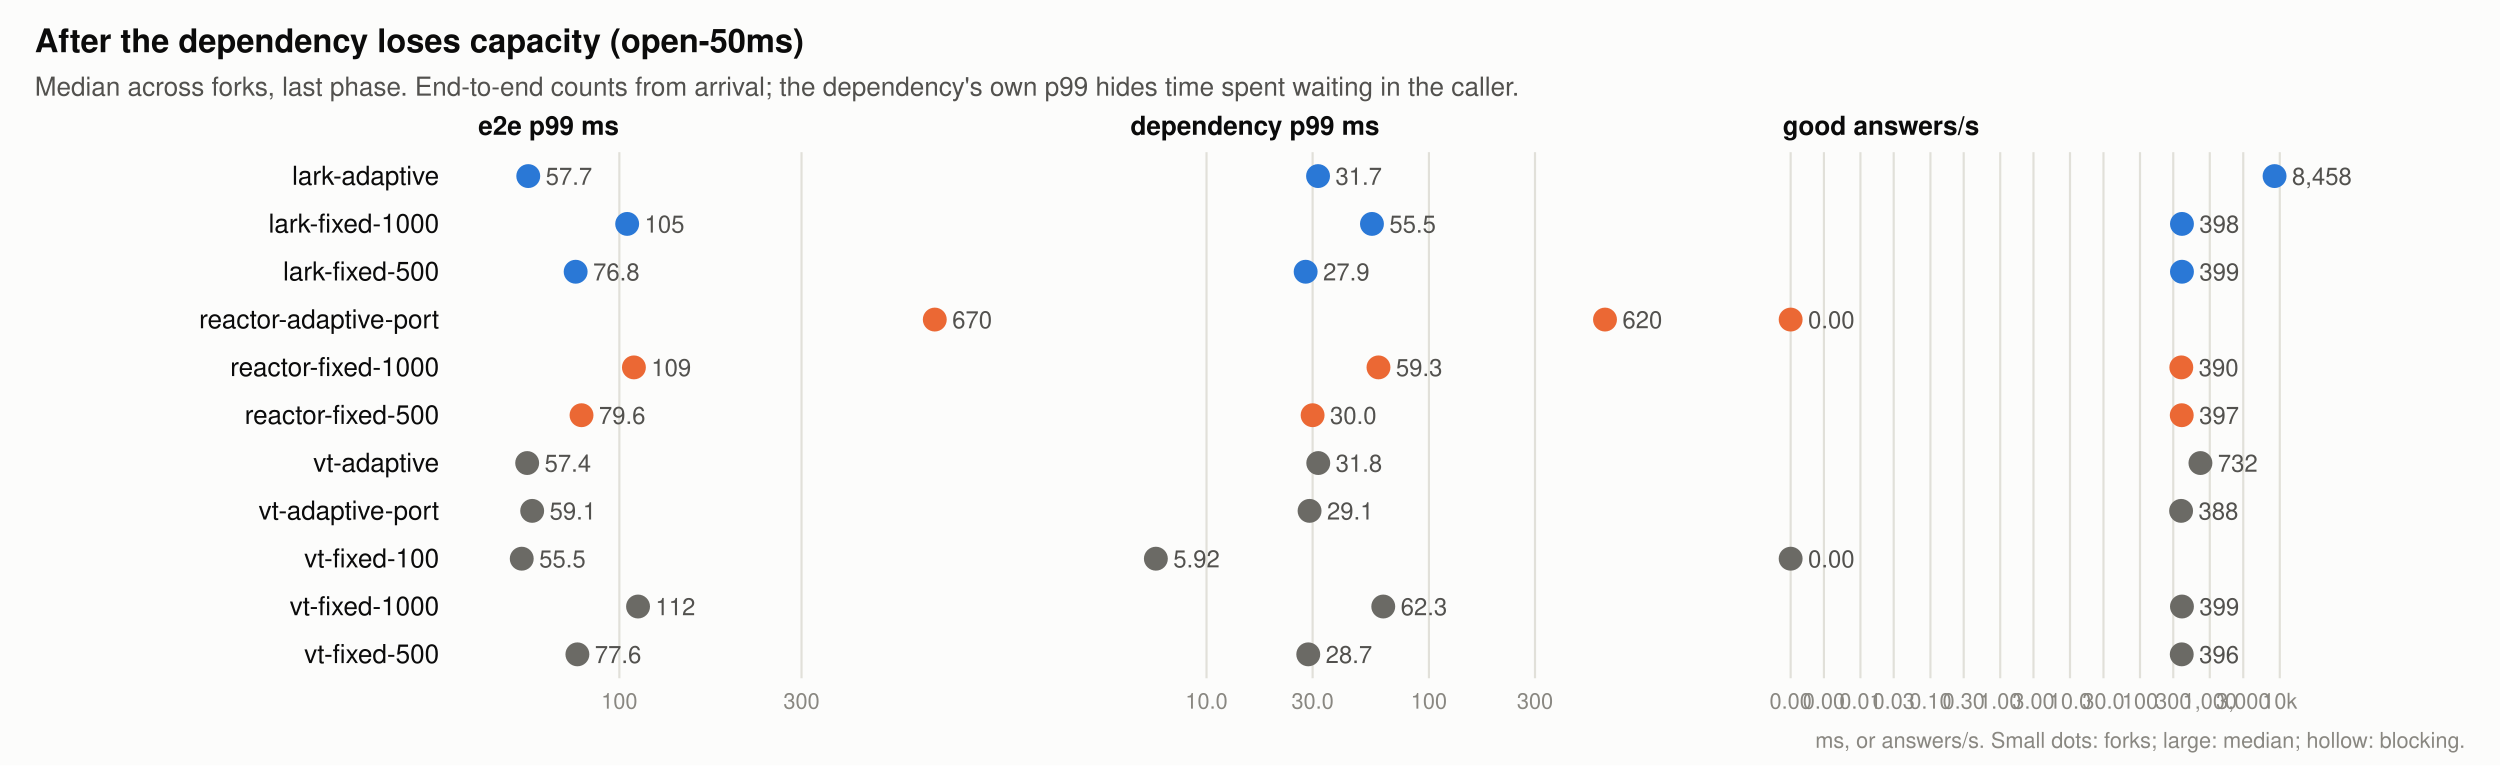
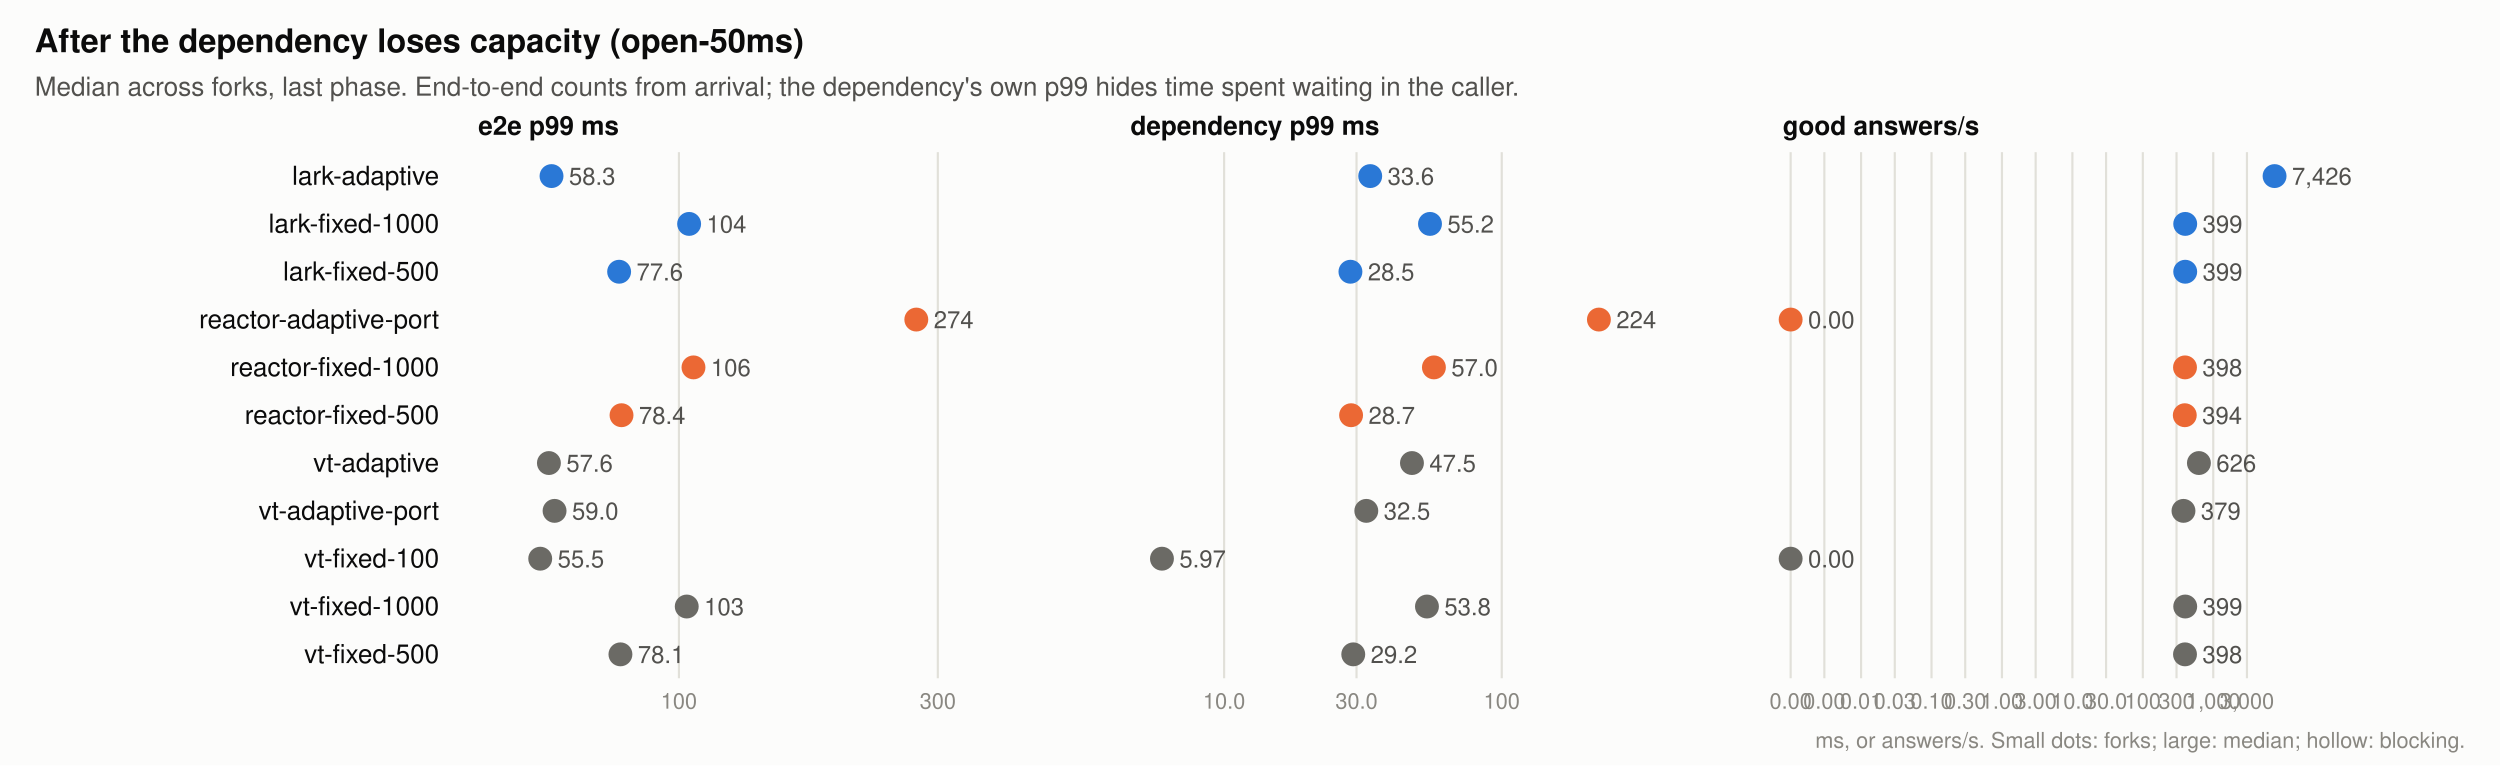
<svg xmlns="http://www.w3.org/2000/svg" viewBox="0 0 1150 352" width="1150" height="352" role="img" aria-label="After the dependency loses capacity (open-50ms)">
  <style>
text { font-family: -apple-system, BlinkMacSystemFont, "Segoe UI", Helvetica, Arial, sans-serif; }
.bg { fill: #fcfcfb; } .t1 { fill: #0b0b0b; } .t2 { fill: #52514e; } .mu { fill: #898781; }
.grid { stroke: #e1e0d9; stroke-width: 1; }
.jdk { fill: #6b6a65; stroke: #6b6a65; } .lark { fill: #2a78d6; stroke: #2a78d6; }
.reactor { fill: #eb6834; stroke: #eb6834; } .pekko { fill: #1baf7a; stroke: #1baf7a; }
.hollow { fill: #fcfcfb; stroke-width: 2; }
@media (prefers-color-scheme: dark) {
  .bg { fill: #1a1a19; } .t1 { fill: #f0efec; } .t2 { fill: #c3c2b7; } .grid { stroke: #2c2c2a; }
  .jdk { fill: #a8a79f; stroke: #a8a79f; } .lark { fill: #3987e5; stroke: #3987e5; }
  .reactor { fill: #d95926; stroke: #d95926; } .pekko { fill: #199e70; stroke: #199e70; }
  .hollow { fill: #1a1a19; }
}
</style>
  <rect class="bg" width="1150" height="352" />
  <text class="t1" x="16" y="24" font-size="15" font-weight="600">After the dependency loses capacity (open-50ms)</text>
  <text class="t2" x="16" y="44" font-size="12">Median across forks, last phase. End-to-end counts from arrival; the dependency's own p99 hides time spent waiting in the caller.</text>
  <text class="t1" x="220" y="62" font-size="12" font-weight="600">e2e p99 ms</text>
-   <line class="grid" x1="284.9" y1="70" x2="284.9" y2="312" />
-   <text class="mu" x="284.9" y="326" font-size="10" text-anchor="middle">100</text>
-   <line class="grid" x1="368.7" y1="70" x2="368.7" y2="312" />
-   <text class="mu" x="368.7" y="326" font-size="10" text-anchor="middle">300</text>
+   <line class="grid" x1="312.3" y1="70" x2="312.3" y2="312" />
+   <text class="mu" x="312.3" y="326" font-size="10" text-anchor="middle">100</text>
+   <line class="grid" x1="431.4" y1="70" x2="431.4" y2="312" />
+   <text class="mu" x="431.4" y="326" font-size="10" text-anchor="middle">300</text>
  <text class="t1" x="202" y="85.0" font-size="12" text-anchor="end">lark-adaptive</text>
-   <line class="lark" x1="243.0" y1="81.0" x2="243.0" y2="81.0" stroke-width="2" opacity="0.5" />
-   <circle class="lark" cx="243.0" cy="81.0" r="2" opacity="0.7" />
-   <circle class="lark" cx="243.0" cy="81.0" r="5" />
-   <text class="t2" x="251.0" y="85.0" font-size="11">57.7</text>
+   <line class="lark" x1="253.7" y1="81.0" x2="253.7" y2="81.0" stroke-width="2" opacity="0.5" />
+   <circle class="lark" cx="253.7" cy="81.0" r="2" opacity="0.7" />
+   <circle class="lark" cx="253.7" cy="81.0" r="5" />
+   <text class="t2" x="261.7" y="85.0" font-size="11">58.3</text>
  <text class="t1" x="202" y="107.0" font-size="12" text-anchor="end">lark-fixed-1000</text>
-   <line class="lark" x1="288.5" y1="103.0" x2="288.5" y2="103.0" stroke-width="2" opacity="0.5" />
-   <circle class="lark" cx="288.5" cy="103.0" r="2" opacity="0.7" />
-   <circle class="lark" cx="288.5" cy="103.0" r="5" />
-   <text class="t2" x="296.5" y="107.0" font-size="11">105</text>
+   <line class="lark" x1="317.0" y1="103.0" x2="317.0" y2="103.0" stroke-width="2" opacity="0.5" />
+   <circle class="lark" cx="317.0" cy="103.0" r="2" opacity="0.7" />
+   <circle class="lark" cx="317.0" cy="103.0" r="5" />
+   <text class="t2" x="325.0" y="107.0" font-size="11">104</text>
  <text class="t1" x="202" y="129.0" font-size="12" text-anchor="end">lark-fixed-500</text>
-   <line class="lark" x1="264.8" y1="125.0" x2="264.8" y2="125.0" stroke-width="2" opacity="0.5" />
-   <circle class="lark" cx="264.8" cy="125.0" r="2" opacity="0.7" />
-   <circle class="lark" cx="264.8" cy="125.0" r="5" />
-   <text class="t2" x="272.8" y="129.0" font-size="11">76.8</text>
+   <line class="lark" x1="284.8" y1="125.0" x2="284.8" y2="125.0" stroke-width="2" opacity="0.5" />
+   <circle class="lark" cx="284.8" cy="125.0" r="2" opacity="0.7" />
+   <circle class="lark" cx="284.8" cy="125.0" r="5" />
+   <text class="t2" x="292.8" y="129.0" font-size="11">77.6</text>
  <text class="t1" x="202" y="151.0" font-size="12" text-anchor="end">reactor-adaptive-port</text>
-   <line class="reactor" x1="430.0" y1="147.0" x2="430.0" y2="147.0" stroke-width="2" opacity="0.5" />
-   <circle class="reactor" cx="430.0" cy="147.0" r="2" opacity="0.7" />
-   <circle class="reactor" cx="430.0" cy="147.0" r="5" />
-   <text class="t2" x="438.0" y="151.0" font-size="11">670</text>
+   <line class="reactor" x1="421.5" y1="147.0" x2="421.5" y2="147.0" stroke-width="2" opacity="0.5" />
+   <circle class="reactor" cx="421.5" cy="147.0" r="2" opacity="0.7" />
+   <circle class="reactor" cx="421.5" cy="147.0" r="5" />
+   <text class="t2" x="429.5" y="151.0" font-size="11">274</text>
  <text class="t1" x="202" y="173.0" font-size="12" text-anchor="end">reactor-fixed-1000</text>
-   <line class="reactor" x1="291.6" y1="169.0" x2="291.6" y2="169.0" stroke-width="2" opacity="0.5" />
-   <circle class="reactor" cx="291.6" cy="169.0" r="2" opacity="0.7" />
-   <circle class="reactor" cx="291.6" cy="169.0" r="5" />
-   <text class="t2" x="299.6" y="173.0" font-size="11">109</text>
+   <line class="reactor" x1="319.0" y1="169.0" x2="319.0" y2="169.0" stroke-width="2" opacity="0.5" />
+   <circle class="reactor" cx="319.0" cy="169.0" r="2" opacity="0.7" />
+   <circle class="reactor" cx="319.0" cy="169.0" r="5" />
+   <text class="t2" x="327.0" y="173.0" font-size="11">106</text>
  <text class="t1" x="202" y="195.0" font-size="12" text-anchor="end">reactor-fixed-500</text>
-   <line class="reactor" x1="267.5" y1="191.0" x2="267.5" y2="191.0" stroke-width="2" opacity="0.5" />
-   <circle class="reactor" cx="267.5" cy="191.0" r="2" opacity="0.7" />
-   <circle class="reactor" cx="267.5" cy="191.0" r="5" />
-   <text class="t2" x="275.5" y="195.0" font-size="11">79.6</text>
+   <line class="reactor" x1="285.9" y1="191.0" x2="285.9" y2="191.0" stroke-width="2" opacity="0.5" />
+   <circle class="reactor" cx="285.9" cy="191.0" r="2" opacity="0.7" />
+   <circle class="reactor" cx="285.9" cy="191.0" r="5" />
+   <text class="t2" x="293.9" y="195.0" font-size="11">78.4</text>
  <text class="t1" x="202" y="217.0" font-size="12" text-anchor="end">vt-adaptive</text>
-   <line class="jdk" x1="242.5" y1="213.0" x2="242.5" y2="213.0" stroke-width="2" opacity="0.5" />
-   <circle class="jdk" cx="242.5" cy="213.0" r="2" opacity="0.7" />
-   <circle class="jdk" cx="242.5" cy="213.0" r="5" />
-   <text class="t2" x="250.5" y="217.0" font-size="11">57.4</text>
+   <line class="jdk" x1="252.5" y1="213.0" x2="252.5" y2="213.0" stroke-width="2" opacity="0.5" />
+   <circle class="jdk" cx="252.5" cy="213.0" r="2" opacity="0.7" />
+   <circle class="jdk" cx="252.5" cy="213.0" r="5" />
+   <text class="t2" x="260.5" y="217.0" font-size="11">57.6</text>
  <text class="t1" x="202" y="239.0" font-size="12" text-anchor="end">vt-adaptive-port</text>
-   <line class="jdk" x1="244.8" y1="235.0" x2="244.8" y2="235.0" stroke-width="2" opacity="0.5" />
-   <circle class="jdk" cx="244.8" cy="235.0" r="2" opacity="0.7" />
-   <circle class="jdk" cx="244.8" cy="235.0" r="5" />
-   <text class="t2" x="252.8" y="239.0" font-size="11">59.1</text>
+   <line class="jdk" x1="255.1" y1="235.0" x2="255.1" y2="235.0" stroke-width="2" opacity="0.5" />
+   <circle class="jdk" cx="255.1" cy="235.0" r="2" opacity="0.7" />
+   <circle class="jdk" cx="255.1" cy="235.0" r="5" />
+   <text class="t2" x="263.1" y="239.0" font-size="11">59.0</text>
  <text class="t1" x="202" y="261.0" font-size="12" text-anchor="end">vt-fixed-100</text>
-   <line class="jdk" x1="240.0" y1="257.0" x2="240.0" y2="257.0" stroke-width="2" opacity="0.5" />
-   <circle class="jdk" cx="240.0" cy="257.0" r="2" opacity="0.7" />
-   <circle class="jdk" cx="240.0" cy="257.0" r="5" />
-   <text class="t2" x="248.0" y="261.0" font-size="11">55.5</text>
+   <line class="jdk" x1="248.5" y1="257.0" x2="248.5" y2="257.0" stroke-width="2" opacity="0.5" />
+   <circle class="jdk" cx="248.5" cy="257.0" r="2" opacity="0.7" />
+   <circle class="jdk" cx="248.5" cy="257.0" r="5" />
+   <text class="t2" x="256.5" y="261.0" font-size="11">55.5</text>
  <text class="t1" x="202" y="283.0" font-size="12" text-anchor="end">vt-fixed-1000</text>
-   <line class="jdk" x1="293.5" y1="279.0" x2="293.5" y2="279.0" stroke-width="2" opacity="0.5" />
-   <circle class="jdk" cx="293.5" cy="279.0" r="2" opacity="0.7" />
-   <circle class="jdk" cx="293.5" cy="279.0" r="5" />
-   <text class="t2" x="301.5" y="283.0" font-size="11">112</text>
+   <line class="jdk" x1="315.9" y1="279.0" x2="315.9" y2="279.0" stroke-width="2" opacity="0.5" />
+   <circle class="jdk" cx="315.9" cy="279.0" r="2" opacity="0.7" />
+   <circle class="jdk" cx="315.9" cy="279.0" r="5" />
+   <text class="t2" x="323.9" y="283.0" font-size="11">103</text>
  <text class="t1" x="202" y="305.0" font-size="12" text-anchor="end">vt-fixed-500</text>
-   <line class="jdk" x1="265.6" y1="301.0" x2="265.6" y2="301.0" stroke-width="2" opacity="0.5" />
-   <circle class="jdk" cx="265.6" cy="301.0" r="2" opacity="0.7" />
-   <circle class="jdk" cx="265.6" cy="301.0" r="5" />
-   <text class="t2" x="273.6" y="305.0" font-size="11">77.6</text>
+   <line class="jdk" x1="285.4" y1="301.0" x2="285.4" y2="301.0" stroke-width="2" opacity="0.5" />
+   <circle class="jdk" cx="285.4" cy="301.0" r="2" opacity="0.7" />
+   <circle class="jdk" cx="285.4" cy="301.0" r="5" />
+   <text class="t2" x="293.4" y="305.0" font-size="11">78.1</text>
  <text class="t1" x="520" y="62" font-size="12" font-weight="600">dependency p99 ms</text>
-   <line class="grid" x1="555.0" y1="70" x2="555.0" y2="312" />
-   <text class="mu" x="555.0" y="326" font-size="10" text-anchor="middle">10.0</text>
-   <line class="grid" x1="603.8" y1="70" x2="603.8" y2="312" />
-   <text class="mu" x="603.8" y="326" font-size="10" text-anchor="middle">30.0</text>
-   <line class="grid" x1="657.3" y1="70" x2="657.3" y2="312" />
-   <text class="mu" x="657.3" y="326" font-size="10" text-anchor="middle">100</text>
-   <line class="grid" x1="706.1" y1="70" x2="706.1" y2="312" />
-   <text class="mu" x="706.1" y="326" font-size="10" text-anchor="middle">300</text>
-   <line class="lark" x1="606.3" y1="81.0" x2="606.3" y2="81.0" stroke-width="2" opacity="0.5" />
-   <circle class="lark" cx="606.3" cy="81.0" r="2" opacity="0.7" />
-   <circle class="lark" cx="606.3" cy="81.0" r="5" />
-   <text class="t2" x="614.3" y="85.0" font-size="11">31.7</text>
-   <line class="lark" x1="631.1" y1="103.0" x2="631.1" y2="103.0" stroke-width="2" opacity="0.5" />
-   <circle class="lark" cx="631.1" cy="103.0" r="2" opacity="0.7" />
-   <circle class="lark" cx="631.1" cy="103.0" r="5" />
-   <text class="t2" x="639.1" y="107.0" font-size="11">55.5</text>
-   <line class="lark" x1="600.6" y1="125.0" x2="600.6" y2="125.0" stroke-width="2" opacity="0.5" />
-   <circle class="lark" cx="600.6" cy="125.0" r="2" opacity="0.7" />
-   <circle class="lark" cx="600.6" cy="125.0" r="5" />
-   <text class="t2" x="608.6" y="129.0" font-size="11">27.9</text>
-   <line class="reactor" x1="738.3" y1="147.0" x2="738.3" y2="147.0" stroke-width="2" opacity="0.5" />
-   <circle class="reactor" cx="738.3" cy="147.0" r="2" opacity="0.7" />
-   <circle class="reactor" cx="738.3" cy="147.0" r="5" />
-   <text class="t2" x="746.3" y="151.0" font-size="11">620</text>
-   <line class="reactor" x1="634.1" y1="169.0" x2="634.1" y2="169.0" stroke-width="2" opacity="0.5" />
-   <circle class="reactor" cx="634.1" cy="169.0" r="2" opacity="0.7" />
-   <circle class="reactor" cx="634.1" cy="169.0" r="5" />
-   <text class="t2" x="642.1" y="173.0" font-size="11">59.3</text>
-   <line class="reactor" x1="603.8" y1="191.0" x2="603.8" y2="191.0" stroke-width="2" opacity="0.5" />
-   <circle class="reactor" cx="603.8" cy="191.0" r="2" opacity="0.7" />
-   <circle class="reactor" cx="603.8" cy="191.0" r="5" />
-   <text class="t2" x="611.8" y="195.0" font-size="11">30.0</text>
-   <line class="jdk" x1="606.4" y1="213.0" x2="606.4" y2="213.0" stroke-width="2" opacity="0.5" />
-   <circle class="jdk" cx="606.4" cy="213.0" r="2" opacity="0.7" />
-   <circle class="jdk" cx="606.4" cy="213.0" r="5" />
-   <text class="t2" x="614.4" y="217.0" font-size="11">31.8</text>
-   <line class="jdk" x1="602.4" y1="235.0" x2="602.4" y2="235.0" stroke-width="2" opacity="0.5" />
-   <circle class="jdk" cx="602.4" cy="235.0" r="2" opacity="0.7" />
-   <circle class="jdk" cx="602.4" cy="235.0" r="5" />
-   <text class="t2" x="610.4" y="239.0" font-size="11">29.1</text>
-   <line class="jdk" x1="531.7" y1="257.0" x2="531.7" y2="257.0" stroke-width="2" opacity="0.5" />
-   <circle class="jdk" cx="531.7" cy="257.0" r="2" opacity="0.7" />
-   <circle class="jdk" cx="531.7" cy="257.0" r="5" />
-   <text class="t2" x="539.7" y="261.0" font-size="11">5.92</text>
-   <line class="jdk" x1="636.3" y1="279.0" x2="636.3" y2="279.0" stroke-width="2" opacity="0.5" />
-   <circle class="jdk" cx="636.3" cy="279.0" r="2" opacity="0.7" />
-   <circle class="jdk" cx="636.3" cy="279.0" r="5" />
-   <text class="t2" x="644.3" y="283.0" font-size="11">62.3</text>
-   <line class="jdk" x1="601.8" y1="301.0" x2="601.8" y2="301.0" stroke-width="2" opacity="0.5" />
-   <circle class="jdk" cx="601.8" cy="301.0" r="2" opacity="0.7" />
-   <circle class="jdk" cx="601.8" cy="301.0" r="5" />
-   <text class="t2" x="609.8" y="305.0" font-size="11">28.7</text>
+   <line class="grid" x1="563.1" y1="70" x2="563.1" y2="312" />
+   <text class="mu" x="563.1" y="326" font-size="10" text-anchor="middle">10.0</text>
+   <line class="grid" x1="624.0" y1="70" x2="624.0" y2="312" />
+   <text class="mu" x="624.0" y="326" font-size="10" text-anchor="middle">30.0</text>
+   <line class="grid" x1="690.8" y1="70" x2="690.8" y2="312" />
+   <text class="mu" x="690.8" y="326" font-size="10" text-anchor="middle">100</text>
+   <line class="lark" x1="630.3" y1="81.0" x2="630.3" y2="81.0" stroke-width="2" opacity="0.5" />
+   <circle class="lark" cx="630.3" cy="81.0" r="2" opacity="0.7" />
+   <circle class="lark" cx="630.3" cy="81.0" r="5" />
+   <text class="t2" x="638.3" y="85.0" font-size="11">33.6</text>
+   <line class="lark" x1="657.8" y1="103.0" x2="657.8" y2="103.0" stroke-width="2" opacity="0.5" />
+   <circle class="lark" cx="657.8" cy="103.0" r="2" opacity="0.7" />
+   <circle class="lark" cx="657.8" cy="103.0" r="5" />
+   <text class="t2" x="665.8" y="107.0" font-size="11">55.2</text>
+   <line class="lark" x1="621.2" y1="125.0" x2="621.2" y2="125.0" stroke-width="2" opacity="0.5" />
+   <circle class="lark" cx="621.2" cy="125.0" r="2" opacity="0.7" />
+   <circle class="lark" cx="621.2" cy="125.0" r="5" />
+   <text class="t2" x="629.2" y="129.0" font-size="11">28.5</text>
+   <line class="reactor" x1="735.5" y1="147.0" x2="735.5" y2="147.0" stroke-width="2" opacity="0.5" />
+   <circle class="reactor" cx="735.5" cy="147.0" r="2" opacity="0.7" />
+   <circle class="reactor" cx="735.5" cy="147.0" r="5" />
+   <text class="t2" x="743.5" y="151.0" font-size="11">224</text>
+   <line class="reactor" x1="659.6" y1="169.0" x2="659.6" y2="169.0" stroke-width="2" opacity="0.5" />
+   <circle class="reactor" cx="659.6" cy="169.0" r="2" opacity="0.7" />
+   <circle class="reactor" cx="659.6" cy="169.0" r="5" />
+   <text class="t2" x="667.6" y="173.0" font-size="11">57.0</text>
+   <line class="reactor" x1="621.5" y1="191.0" x2="621.5" y2="191.0" stroke-width="2" opacity="0.5" />
+   <circle class="reactor" cx="621.5" cy="191.0" r="2" opacity="0.7" />
+   <circle class="reactor" cx="621.5" cy="191.0" r="5" />
+   <text class="t2" x="629.5" y="195.0" font-size="11">28.7</text>
+   <line class="jdk" x1="649.5" y1="213.0" x2="649.5" y2="213.0" stroke-width="2" opacity="0.5" />
+   <circle class="jdk" cx="649.5" cy="213.0" r="2" opacity="0.7" />
+   <circle class="jdk" cx="649.5" cy="213.0" r="5" />
+   <text class="t2" x="657.5" y="217.0" font-size="11">47.5</text>
+   <line class="jdk" x1="628.5" y1="235.0" x2="628.5" y2="235.0" stroke-width="2" opacity="0.5" />
+   <circle class="jdk" cx="628.5" cy="235.0" r="2" opacity="0.7" />
+   <circle class="jdk" cx="628.5" cy="235.0" r="5" />
+   <text class="t2" x="636.5" y="239.0" font-size="11">32.5</text>
+   <line class="jdk" x1="534.5" y1="257.0" x2="534.5" y2="257.0" stroke-width="2" opacity="0.5" />
+   <circle class="jdk" cx="534.5" cy="257.0" r="2" opacity="0.7" />
+   <circle class="jdk" cx="534.5" cy="257.0" r="5" />
+   <text class="t2" x="542.5" y="261.0" font-size="11">5.97</text>
+   <line class="jdk" x1="656.4" y1="279.0" x2="656.4" y2="279.0" stroke-width="2" opacity="0.5" />
+   <circle class="jdk" cx="656.4" cy="279.0" r="2" opacity="0.7" />
+   <circle class="jdk" cx="656.4" cy="279.0" r="5" />
+   <text class="t2" x="664.4" y="283.0" font-size="11">53.8</text>
+   <line class="jdk" x1="622.5" y1="301.0" x2="622.5" y2="301.0" stroke-width="2" opacity="0.5" />
+   <circle class="jdk" cx="622.5" cy="301.0" r="2" opacity="0.7" />
+   <circle class="jdk" cx="622.5" cy="301.0" r="5" />
+   <text class="t2" x="630.5" y="305.0" font-size="11">29.2</text>
  <text class="t1" x="820" y="62" font-size="12" font-weight="600">good answers/s</text>
  <line class="grid" x1="823.7" y1="70" x2="823.7" y2="312" />
  <text class="mu" x="823.7" y="326" font-size="10" text-anchor="middle">0.00</text>
-   <line class="grid" x1="839.0" y1="70" x2="839.0" y2="312" />
-   <text class="mu" x="839.0" y="326" font-size="10" text-anchor="middle">0.00</text>
-   <line class="grid" x1="855.8" y1="70" x2="855.8" y2="312" />
-   <text class="mu" x="855.8" y="326" font-size="10" text-anchor="middle">0.01</text>
-   <line class="grid" x1="871.1" y1="70" x2="871.1" y2="312" />
-   <text class="mu" x="871.1" y="326" font-size="10" text-anchor="middle">0.03</text>
-   <line class="grid" x1="888.0" y1="70" x2="888.0" y2="312" />
-   <text class="mu" x="888.0" y="326" font-size="10" text-anchor="middle">0.10</text>
-   <line class="grid" x1="903.3" y1="70" x2="903.3" y2="312" />
-   <text class="mu" x="903.3" y="326" font-size="10" text-anchor="middle">0.30</text>
-   <line class="grid" x1="920.1" y1="70" x2="920.1" y2="312" />
-   <text class="mu" x="920.1" y="326" font-size="10" text-anchor="middle">1.00</text>
-   <line class="grid" x1="935.4" y1="70" x2="935.4" y2="312" />
-   <text class="mu" x="935.4" y="326" font-size="10" text-anchor="middle">3.00</text>
-   <line class="grid" x1="952.2" y1="70" x2="952.2" y2="312" />
-   <text class="mu" x="952.2" y="326" font-size="10" text-anchor="middle">10.0</text>
-   <line class="grid" x1="967.6" y1="70" x2="967.6" y2="312" />
-   <text class="mu" x="967.6" y="326" font-size="10" text-anchor="middle">30.0</text>
-   <line class="grid" x1="984.4" y1="70" x2="984.4" y2="312" />
-   <text class="mu" x="984.4" y="326" font-size="10" text-anchor="middle">100</text>
-   <line class="grid" x1="999.7" y1="70" x2="999.7" y2="312" />
-   <text class="mu" x="999.7" y="326" font-size="10" text-anchor="middle">300</text>
-   <line class="grid" x1="1016.5" y1="70" x2="1016.5" y2="312" />
-   <text class="mu" x="1016.5" y="326" font-size="10" text-anchor="middle">1,000</text>
-   <line class="grid" x1="1031.9" y1="70" x2="1031.9" y2="312" />
-   <text class="mu" x="1031.9" y="326" font-size="10" text-anchor="middle">3,000</text>
-   <line class="grid" x1="1048.7" y1="70" x2="1048.7" y2="312" />
-   <text class="mu" x="1048.7" y="326" font-size="10" text-anchor="middle">10k</text>
+   <line class="grid" x1="839.2" y1="70" x2="839.2" y2="312" />
+   <text class="mu" x="839.2" y="326" font-size="10" text-anchor="middle">0.00</text>
+   <line class="grid" x1="856.1" y1="70" x2="856.1" y2="312" />
+   <text class="mu" x="856.1" y="326" font-size="10" text-anchor="middle">0.01</text>
+   <line class="grid" x1="871.6" y1="70" x2="871.6" y2="312" />
+   <text class="mu" x="871.6" y="326" font-size="10" text-anchor="middle">0.03</text>
+   <line class="grid" x1="888.5" y1="70" x2="888.5" y2="312" />
+   <text class="mu" x="888.5" y="326" font-size="10" text-anchor="middle">0.10</text>
+   <line class="grid" x1="904.0" y1="70" x2="904.0" y2="312" />
+   <text class="mu" x="904.0" y="326" font-size="10" text-anchor="middle">0.30</text>
+   <line class="grid" x1="920.9" y1="70" x2="920.9" y2="312" />
+   <text class="mu" x="920.9" y="326" font-size="10" text-anchor="middle">1.00</text>
+   <line class="grid" x1="936.4" y1="70" x2="936.4" y2="312" />
+   <text class="mu" x="936.4" y="326" font-size="10" text-anchor="middle">3.00</text>
+   <line class="grid" x1="953.3" y1="70" x2="953.3" y2="312" />
+   <text class="mu" x="953.3" y="326" font-size="10" text-anchor="middle">10.0</text>
+   <line class="grid" x1="968.8" y1="70" x2="968.8" y2="312" />
+   <text class="mu" x="968.8" y="326" font-size="10" text-anchor="middle">30.0</text>
+   <line class="grid" x1="985.7" y1="70" x2="985.7" y2="312" />
+   <text class="mu" x="985.7" y="326" font-size="10" text-anchor="middle">100</text>
+   <line class="grid" x1="1001.2" y1="70" x2="1001.2" y2="312" />
+   <text class="mu" x="1001.2" y="326" font-size="10" text-anchor="middle">300</text>
+   <line class="grid" x1="1018.1" y1="70" x2="1018.1" y2="312" />
+   <text class="mu" x="1018.1" y="326" font-size="10" text-anchor="middle">1,000</text>
+   <line class="grid" x1="1033.6" y1="70" x2="1033.6" y2="312" />
+   <text class="mu" x="1033.6" y="326" font-size="10" text-anchor="middle">3,000</text>
  <line class="lark" x1="1046.3" y1="81.0" x2="1046.3" y2="81.0" stroke-width="2" opacity="0.5" />
  <circle class="lark" cx="1046.3" cy="81.0" r="2" opacity="0.7" />
  <circle class="lark" cx="1046.3" cy="81.0" r="5" />
-   <text class="t2" x="1054.3" y="85.0" font-size="11">8,458</text>
-   <line class="lark" x1="1003.7" y1="103.0" x2="1003.7" y2="103.0" stroke-width="2" opacity="0.5" />
-   <circle class="lark" cx="1003.7" cy="103.0" r="2" opacity="0.7" />
-   <circle class="lark" cx="1003.7" cy="103.0" r="5" />
-   <text class="t2" x="1011.7" y="107.0" font-size="11">398</text>
-   <line class="lark" x1="1003.7" y1="125.0" x2="1003.7" y2="125.0" stroke-width="2" opacity="0.5" />
-   <circle class="lark" cx="1003.7" cy="125.0" r="2" opacity="0.7" />
-   <circle class="lark" cx="1003.7" cy="125.0" r="5" />
-   <text class="t2" x="1011.7" y="129.0" font-size="11">399</text>
+   <text class="t2" x="1054.3" y="85.0" font-size="11">7,426</text>
+   <line class="lark" x1="1005.2" y1="103.0" x2="1005.2" y2="103.0" stroke-width="2" opacity="0.5" />
+   <circle class="lark" cx="1005.2" cy="103.0" r="2" opacity="0.7" />
+   <circle class="lark" cx="1005.2" cy="103.0" r="5" />
+   <text class="t2" x="1013.2" y="107.0" font-size="11">399</text>
+   <line class="lark" x1="1005.2" y1="125.0" x2="1005.2" y2="125.0" stroke-width="2" opacity="0.5" />
+   <circle class="lark" cx="1005.2" cy="125.0" r="2" opacity="0.7" />
+   <circle class="lark" cx="1005.2" cy="125.0" r="5" />
+   <text class="t2" x="1013.2" y="129.0" font-size="11">399</text>
  <line class="reactor" x1="823.7" y1="147.0" x2="823.7" y2="147.0" stroke-width="2" opacity="0.5" />
  <circle class="reactor" cx="823.7" cy="147.0" r="2" opacity="0.7" />
  <circle class="reactor" cx="823.7" cy="147.0" r="5" />
  <text class="t2" x="831.7" y="151.0" font-size="11">0.00</text>
-   <line class="reactor" x1="1003.4" y1="169.0" x2="1003.4" y2="169.0" stroke-width="2" opacity="0.5" />
-   <circle class="reactor" cx="1003.4" cy="169.0" r="2" opacity="0.7" />
-   <circle class="reactor" cx="1003.4" cy="169.0" r="5" />
-   <text class="t2" x="1011.4" y="173.0" font-size="11">390</text>
-   <line class="reactor" x1="1003.6" y1="191.0" x2="1003.6" y2="191.0" stroke-width="2" opacity="0.5" />
-   <circle class="reactor" cx="1003.6" cy="191.0" r="2" opacity="0.7" />
-   <circle class="reactor" cx="1003.6" cy="191.0" r="5" />
-   <text class="t2" x="1011.6" y="195.0" font-size="11">397</text>
-   <line class="jdk" x1="1012.2" y1="213.0" x2="1012.2" y2="213.0" stroke-width="2" opacity="0.5" />
-   <circle class="jdk" cx="1012.2" cy="213.0" r="2" opacity="0.7" />
-   <circle class="jdk" cx="1012.2" cy="213.0" r="5" />
-   <text class="t2" x="1020.2" y="217.0" font-size="11">732</text>
-   <line class="jdk" x1="1003.3" y1="235.0" x2="1003.3" y2="235.0" stroke-width="2" opacity="0.5" />
-   <circle class="jdk" cx="1003.3" cy="235.0" r="2" opacity="0.7" />
-   <circle class="jdk" cx="1003.3" cy="235.0" r="5" />
-   <text class="t2" x="1011.3" y="239.0" font-size="11">388</text>
+   <line class="reactor" x1="1005.1" y1="169.0" x2="1005.1" y2="169.0" stroke-width="2" opacity="0.5" />
+   <circle class="reactor" cx="1005.1" cy="169.0" r="2" opacity="0.7" />
+   <circle class="reactor" cx="1005.1" cy="169.0" r="5" />
+   <text class="t2" x="1013.1" y="173.0" font-size="11">398</text>
+   <line class="reactor" x1="1005.0" y1="191.0" x2="1005.0" y2="191.0" stroke-width="2" opacity="0.5" />
+   <circle class="reactor" cx="1005.0" cy="191.0" r="2" opacity="0.7" />
+   <circle class="reactor" cx="1005.0" cy="191.0" r="5" />
+   <text class="t2" x="1013.0" y="195.0" font-size="11">394</text>
+   <line class="jdk" x1="1011.5" y1="213.0" x2="1011.5" y2="213.0" stroke-width="2" opacity="0.5" />
+   <circle class="jdk" cx="1011.5" cy="213.0" r="2" opacity="0.7" />
+   <circle class="jdk" cx="1011.5" cy="213.0" r="5" />
+   <text class="t2" x="1019.5" y="217.0" font-size="11">626</text>
+   <line class="jdk" x1="1004.4" y1="235.0" x2="1004.4" y2="235.0" stroke-width="2" opacity="0.5" />
+   <circle class="jdk" cx="1004.4" cy="235.0" r="2" opacity="0.7" />
+   <circle class="jdk" cx="1004.4" cy="235.0" r="5" />
+   <text class="t2" x="1012.4" y="239.0" font-size="11">379</text>
  <line class="jdk" x1="823.7" y1="257.0" x2="823.7" y2="257.0" stroke-width="2" opacity="0.5" />
  <circle class="jdk" cx="823.7" cy="257.0" r="2" opacity="0.7" />
  <circle class="jdk" cx="823.7" cy="257.0" r="5" />
  <text class="t2" x="831.7" y="261.0" font-size="11">0.00</text>
-   <line class="jdk" x1="1003.7" y1="279.0" x2="1003.7" y2="279.0" stroke-width="2" opacity="0.5" />
-   <circle class="jdk" cx="1003.7" cy="279.0" r="2" opacity="0.7" />
-   <circle class="jdk" cx="1003.7" cy="279.0" r="5" />
-   <text class="t2" x="1011.7" y="283.0" font-size="11">399</text>
-   <line class="jdk" x1="1003.6" y1="301.0" x2="1003.6" y2="301.0" stroke-width="2" opacity="0.5" />
-   <circle class="jdk" cx="1003.6" cy="301.0" r="2" opacity="0.7" />
-   <circle class="jdk" cx="1003.6" cy="301.0" r="5" />
-   <text class="t2" x="1011.6" y="305.0" font-size="11">396</text>
+   <line class="jdk" x1="1005.2" y1="279.0" x2="1005.2" y2="279.0" stroke-width="2" opacity="0.5" />
+   <circle class="jdk" cx="1005.2" cy="279.0" r="2" opacity="0.7" />
+   <circle class="jdk" cx="1005.2" cy="279.0" r="5" />
+   <text class="t2" x="1013.2" y="283.0" font-size="11">399</text>
+   <line class="jdk" x1="1005.1" y1="301.0" x2="1005.1" y2="301.0" stroke-width="2" opacity="0.5" />
+   <circle class="jdk" cx="1005.1" cy="301.0" r="2" opacity="0.7" />
+   <circle class="jdk" cx="1005.1" cy="301.0" r="5" />
+   <text class="t2" x="1013.1" y="305.0" font-size="11">398</text>
  <text class="mu" x="1134" y="344" font-size="10" text-anchor="end">ms, or answers/s. Small dots: forks; large: median; hollow: blocking.</text>
</svg>
